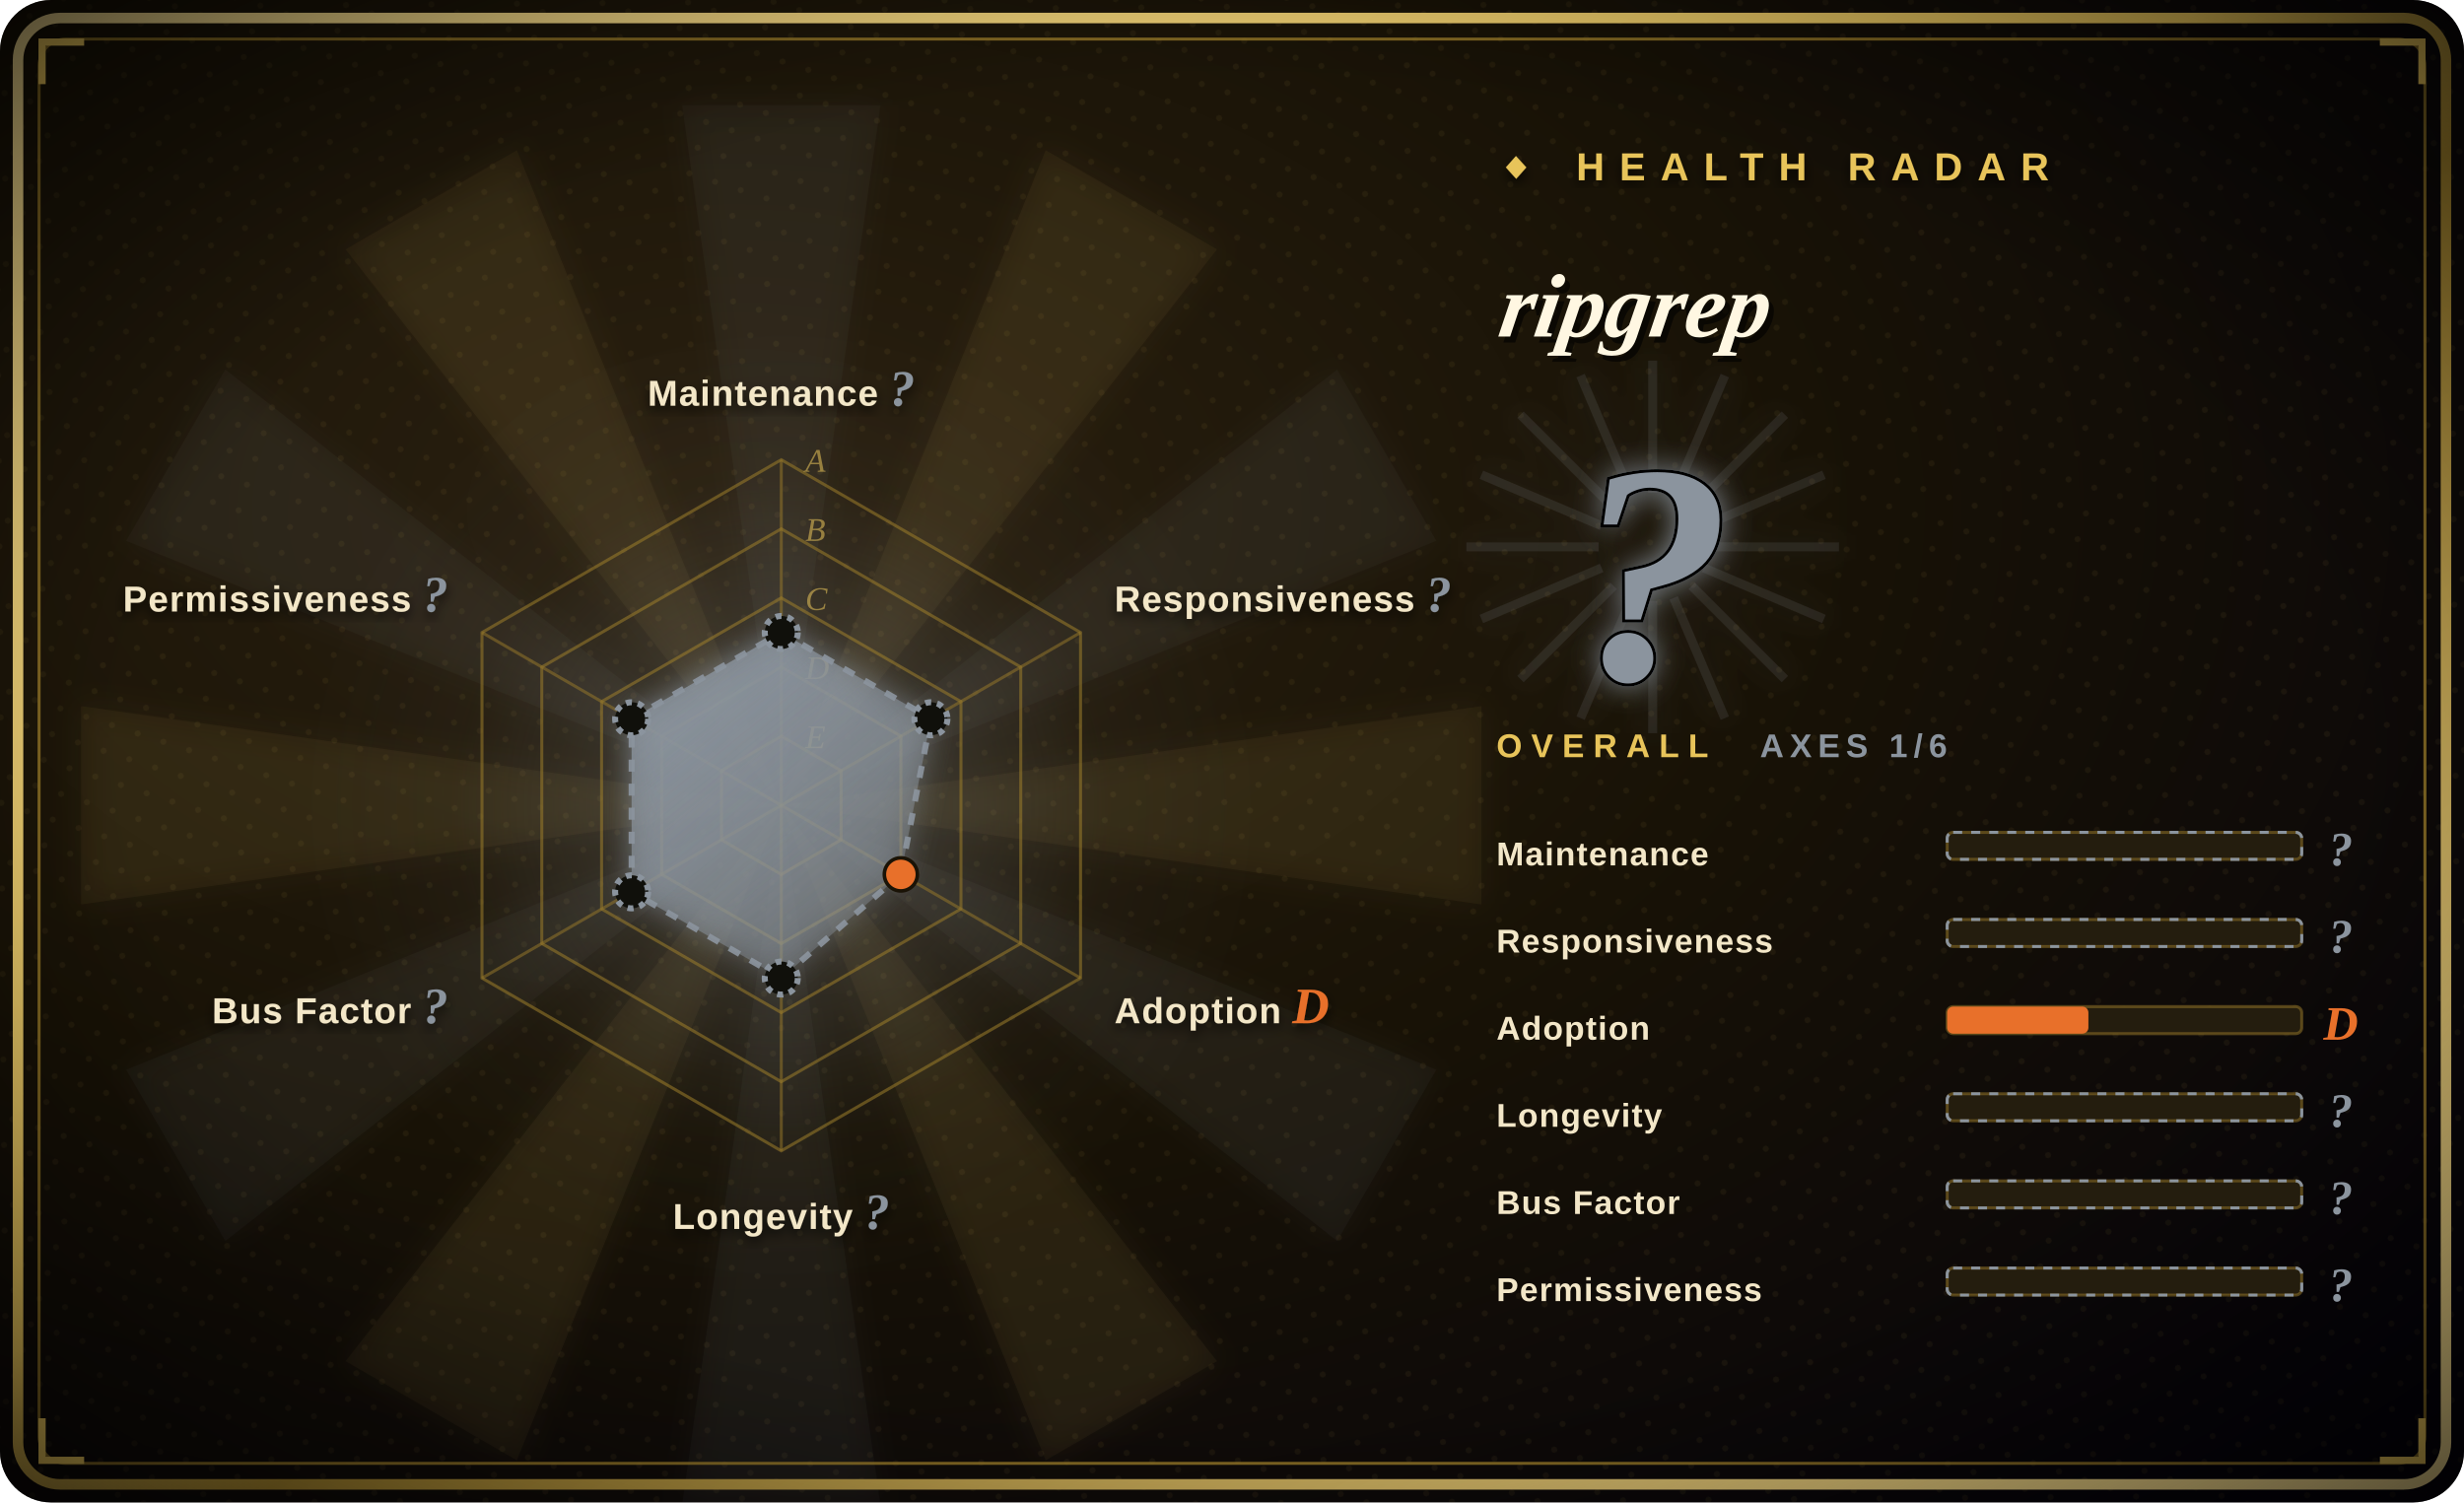
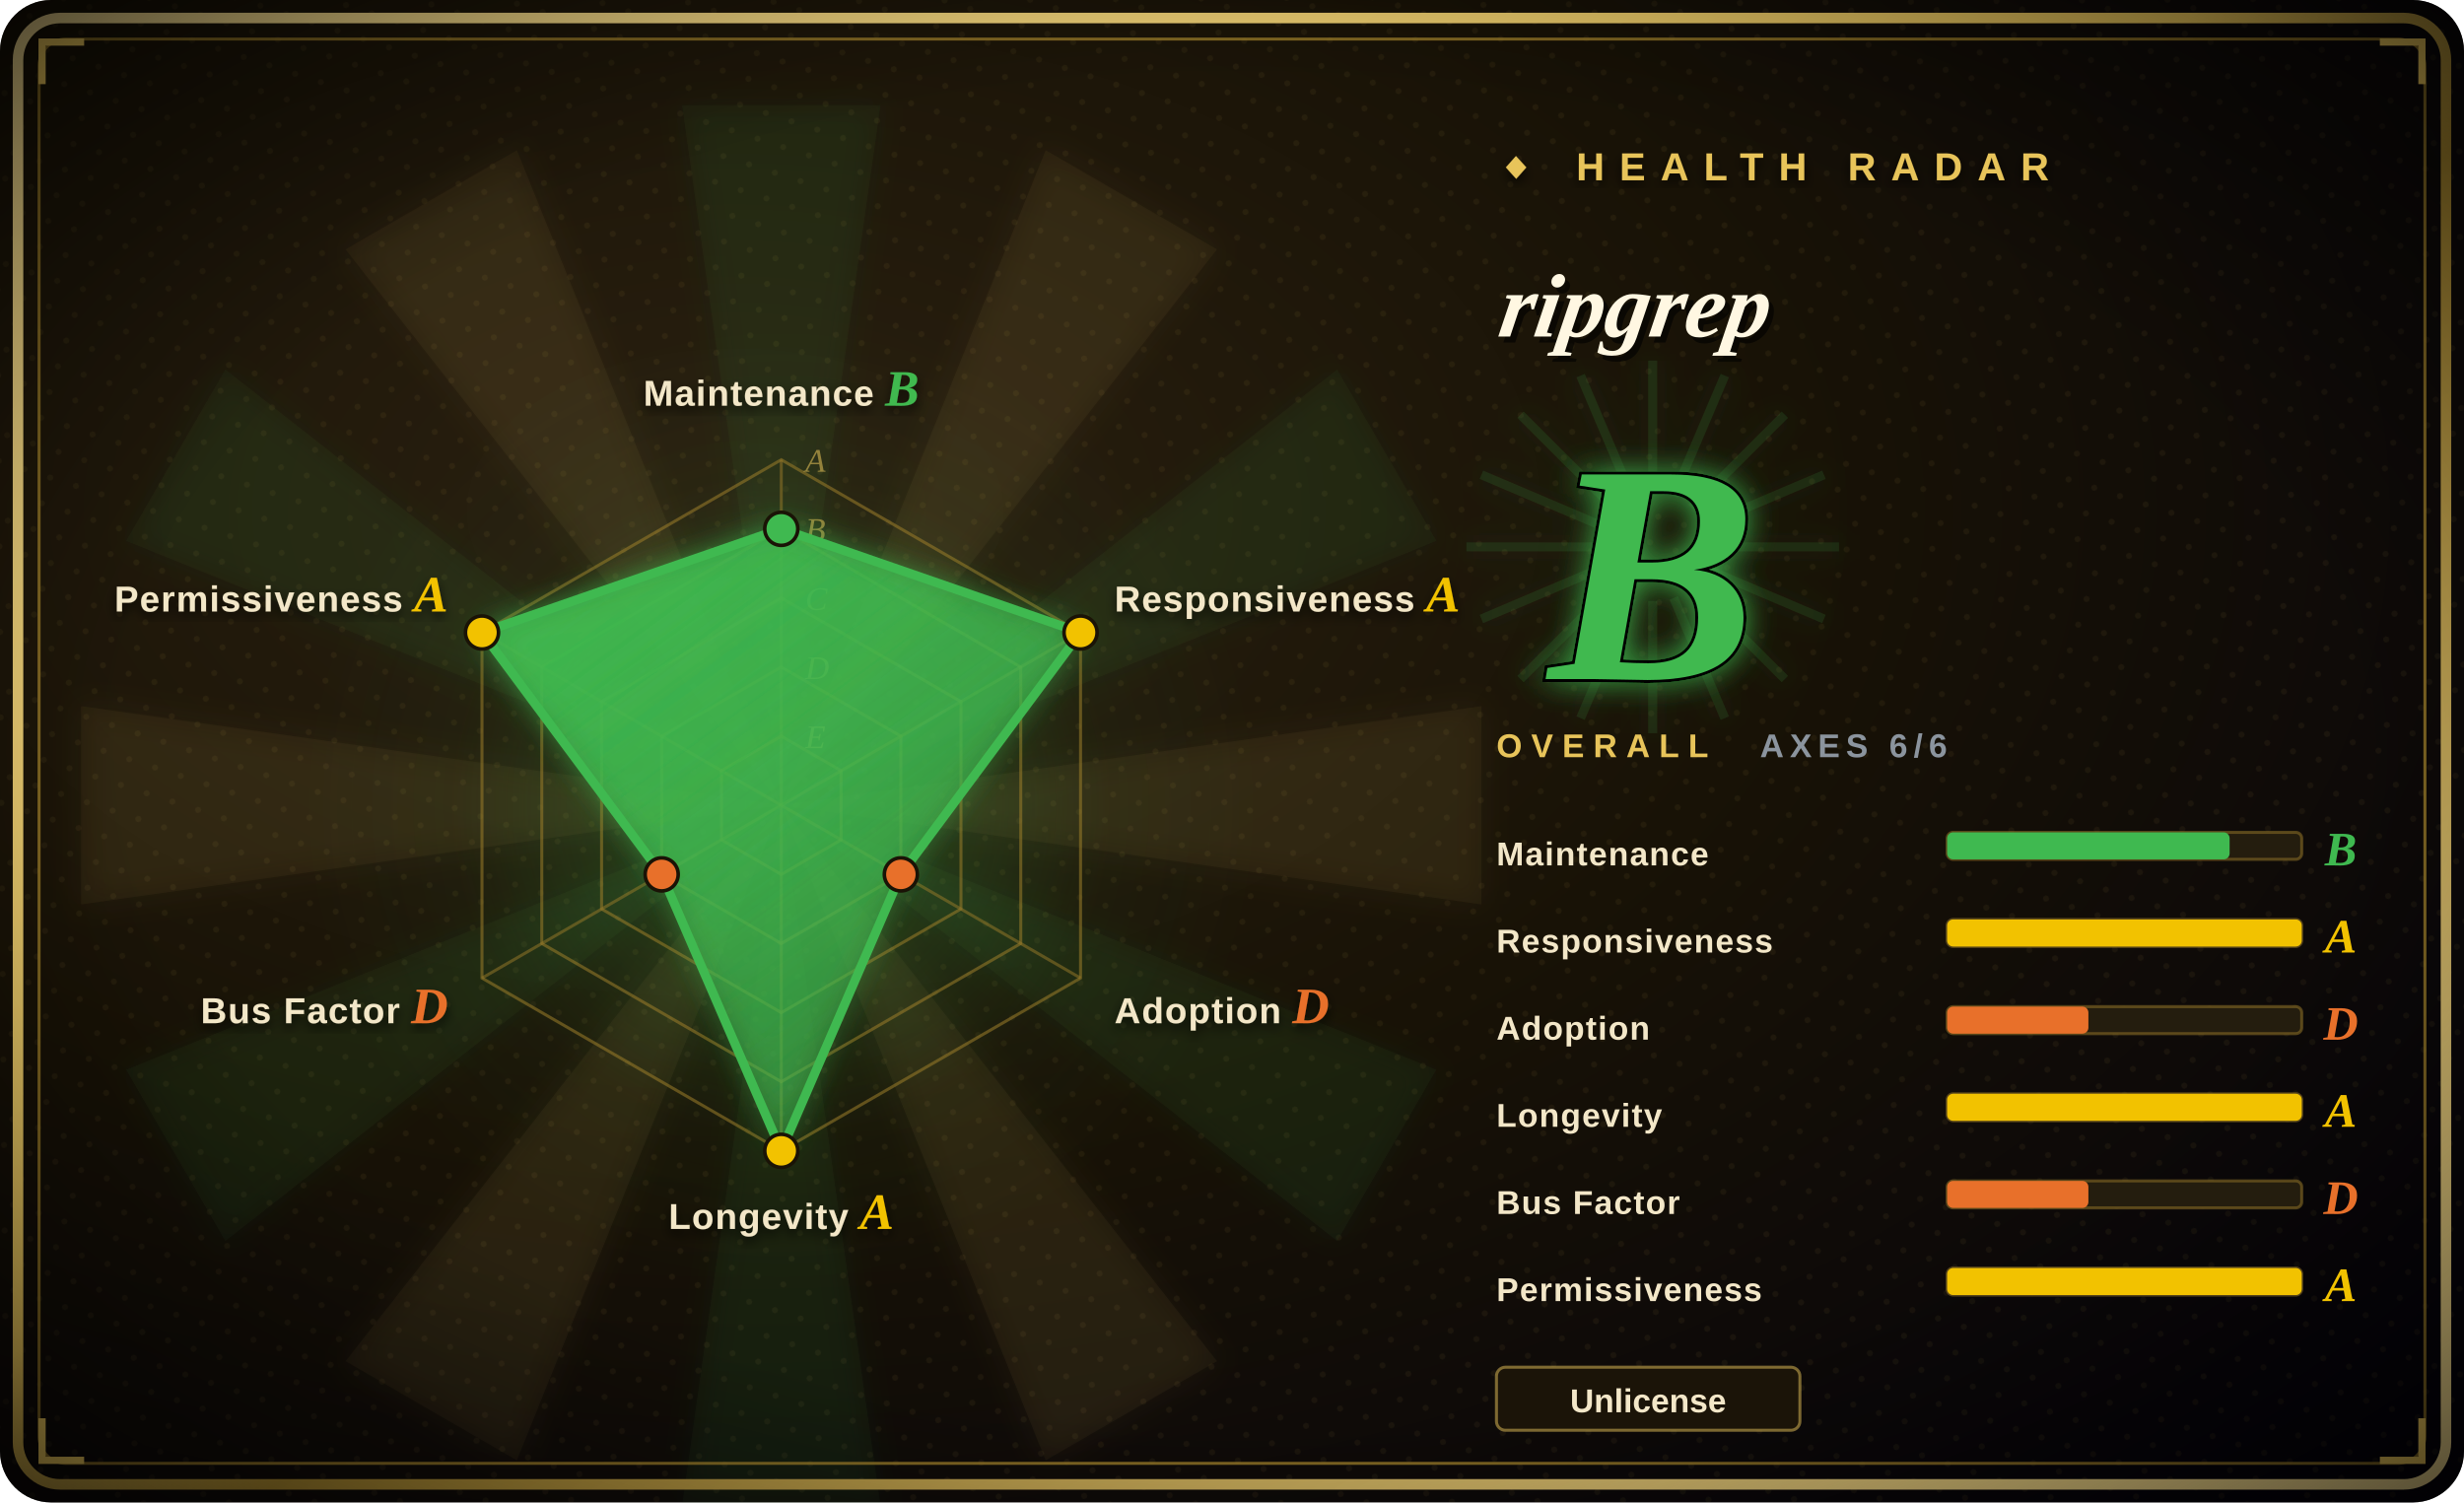
<svg xmlns="http://www.w3.org/2000/svg" width="820" height="500" viewBox="0 0 820 500">
  <defs>
    <radialGradient id="bg" cx="30%" cy="34%" r="90%">
      <stop offset="0%" stop-color="#2a2010" />
      <stop offset="48%" stop-color="#181206" />
      <stop offset="100%" stop-color="#05030a" />
    </radialGradient>
    <radialGradient id="vig" cx="50%" cy="50%" r="72%">
      <stop offset="62%" stop-color="#000000" stop-opacity="0" />
      <stop offset="100%" stop-color="#000000" stop-opacity="0.72" />
    </radialGradient>
    <linearGradient id="frame" x1="0" y1="0" x2="1" y2="1">
      <stop offset="0%" stop-color="#f6dd92" />
      <stop offset="45%" stop-color="#E8C45A" />
      <stop offset="55%" stop-color="#9c7d2a" />
      <stop offset="100%" stop-color="#f6dd92" />
    </linearGradient>
    <linearGradient id="poly" x1="0" y1="0" x2="0.7" y2="1">
-       <stop offset="0%" stop-color="#8B949E" stop-opacity="0.92" />
-       <stop offset="100%" stop-color="#8B949E" stop-opacity="0.34" />
+       <stop offset="0%" stop-color="#3FB950" stop-opacity="0.92" />
+       <stop offset="100%" stop-color="#3FB950" stop-opacity="0.34" />
    </linearGradient>
    <radialGradient id="halo" cx="50%" cy="50%" r="50%">
-       <stop offset="0%" stop-color="#8B949E" stop-opacity="0.34" />
-       <stop offset="68%" stop-color="#8B949E" stop-opacity="0.04" />
-       <stop offset="100%" stop-color="#8B949E" stop-opacity="0" />
+       <stop offset="0%" stop-color="#3FB950" stop-opacity="0.34" />
+       <stop offset="68%" stop-color="#3FB950" stop-opacity="0.04" />
+       <stop offset="100%" stop-color="#3FB950" stop-opacity="0" />
    </radialGradient>
    <filter id="glow" x="-60%" y="-60%" width="220%" height="220%">
      <feGaussianBlur stdDeviation="5" result="b" />
      <feMerge>
        <feMergeNode in="b" />
        <feMergeNode in="SourceGraphic" />
      </feMerge>
    </filter>
    <filter id="soft" x="-30%" y="-30%" width="160%" height="160%">
      <feDropShadow dx="0" dy="2" stdDeviation="2" flood-color="#000" flood-opacity="0.7" />
    </filter>
    <pattern id="halftone" width="9" height="9" patternUnits="userSpaceOnUse" patternTransform="rotate(18)">
      <circle cx="2" cy="2" r="1" fill="#E8C45A" fill-opacity="0.06" />
    </pattern>
  </defs>
  <rect width="820" height="500" rx="17" fill="url(#bg)" />
  <rect width="820" height="500" rx="17" fill="url(#halftone)" />
  <g opacity="0.5" filter="url(#glow)">
    <path d="M260,268 L493,235 L493,301 Z" fill="#E8C45A" fill-opacity="0.10" />
-     <path d="M260,268 L478,356 L445,413 Z" fill="#8B949E" fill-opacity="0.10" />
+     <path d="M260,268 L478,356 L445,413 Z" fill="#3FB950" fill-opacity="0.10" />
    <path d="M260,268 L405,453 L348,486 Z" fill="#E8C45A" fill-opacity="0.10" />
-     <path d="M260,268 L293,501 L227,501 Z" fill="#8B949E" fill-opacity="0.10" />
+     <path d="M260,268 L293,501 L227,501 Z" fill="#3FB950" fill-opacity="0.10" />
    <path d="M260,268 L172,486 L115,453 Z" fill="#E8C45A" fill-opacity="0.10" />
-     <path d="M260,268 L75,413 L42,356 Z" fill="#8B949E" fill-opacity="0.10" />
+     <path d="M260,268 L75,413 L42,356 Z" fill="#3FB950" fill-opacity="0.10" />
    <path d="M260,268 L27,301 L27,235 Z" fill="#E8C45A" fill-opacity="0.10" />
-     <path d="M260,268 L42,180 L75,123 Z" fill="#8B949E" fill-opacity="0.10" />
+     <path d="M260,268 L42,180 L75,123 Z" fill="#3FB950" fill-opacity="0.10" />
    <path d="M260,268 L115,83 L172,50 Z" fill="#E8C45A" fill-opacity="0.10" />
-     <path d="M260,268 L227,35 L293,35 Z" fill="#8B949E" fill-opacity="0.10" />
+     <path d="M260,268 L227,35 L293,35 Z" fill="#3FB950" fill-opacity="0.10" />
    <path d="M260,268 L348,50 L405,83 Z" fill="#E8C45A" fill-opacity="0.10" />
-     <path d="M260,268 L445,123 L478,180 Z" fill="#8B949E" fill-opacity="0.10" />
+     <path d="M260,268 L445,123 L478,180 Z" fill="#3FB950" fill-opacity="0.10" />
  </g>
  <circle cx="260" cy="268" r="161" fill="url(#halo)" />
  <rect x="6" y="6" width="808" height="488" rx="14" fill="none" stroke="url(#frame)" stroke-width="3.5" />
  <rect x="13" y="13" width="794" height="474" rx="9" fill="none" stroke="#9c7d2a" stroke-width="1" stroke-opacity="0.8" />
  <path d="M14,28 L14,14 L28,14" fill="none" stroke="#E8C45A" stroke-width="2.4" />
  <path d="M806,28 L806,14 L792,14" fill="none" stroke="#E8C45A" stroke-width="2.4" />
  <path d="M14,472 L14,486 L28,486" fill="none" stroke="#E8C45A" stroke-width="2.4" />
  <path d="M806,472 L806,486 L792,486" fill="none" stroke="#E8C45A" stroke-width="2.4" />
  <rect width="820" height="500" rx="17" fill="url(#vig)" />
  <polygon points="260.0,153.0 359.6,210.5 359.6,325.5 260.0,383.0 160.4,325.5 160.4,210.5" fill="none" stroke="#9c7d2a" stroke-opacity="0.55" stroke-width="1" />
  <polygon points="260.0,176.0 339.7,222.0 339.7,314.0 260.0,360.0 180.3,314.0 180.3,222.0" fill="none" stroke="#9c7d2a" stroke-opacity="0.55" stroke-width="1" />
  <polygon points="260.0,199.0 319.8,233.5 319.8,302.5 260.0,337.0 200.2,302.5 200.2,233.5" fill="none" stroke="#9c7d2a" stroke-opacity="0.55" stroke-width="1" />
  <polygon points="260.0,222.0 299.8,245.0 299.8,291.0 260.0,314.0 220.2,291.0 220.2,245.0" fill="none" stroke="#9c7d2a" stroke-opacity="0.55" stroke-width="1" />
  <polygon points="260.0,245.0 279.9,256.5 279.9,279.5 260.0,291.0 240.1,279.5 240.1,256.5" fill="none" stroke="#9c7d2a" stroke-opacity="0.55" stroke-width="1" />
  <line x1="260" y1="268" x2="260.0" y2="153.0" stroke="#9c7d2a" stroke-opacity="0.5" stroke-width="1" />
  <line x1="260" y1="268" x2="359.6" y2="210.5" stroke="#9c7d2a" stroke-opacity="0.5" stroke-width="1" />
  <line x1="260" y1="268" x2="359.6" y2="325.5" stroke="#9c7d2a" stroke-opacity="0.5" stroke-width="1" />
  <line x1="260" y1="268" x2="260.0" y2="383.0" stroke="#9c7d2a" stroke-opacity="0.5" stroke-width="1" />
  <line x1="260" y1="268" x2="160.4" y2="325.5" stroke="#9c7d2a" stroke-opacity="0.5" stroke-width="1" />
  <line x1="260" y1="268" x2="160.4" y2="210.5" stroke="#9c7d2a" stroke-opacity="0.5" stroke-width="1" />
  <text x="268" y="157.0" font-size="11" font-style="italic" fill="#E8C45A" fill-opacity="0.55" font-family="'Georgia','Times New Roman',serif">A</text>
  <text x="268" y="180.0" font-size="11" font-style="italic" fill="#E8C45A" fill-opacity="0.55" font-family="'Georgia','Times New Roman',serif">B</text>
  <text x="268" y="203.0" font-size="11" font-style="italic" fill="#E8C45A" fill-opacity="0.55" font-family="'Georgia','Times New Roman',serif">C</text>
  <text x="268" y="226.0" font-size="11" font-style="italic" fill="#E8C45A" fill-opacity="0.55" font-family="'Georgia','Times New Roman',serif">D</text>
  <text x="268" y="249.0" font-size="11" font-style="italic" fill="#E8C45A" fill-opacity="0.55" font-family="'Georgia','Times New Roman',serif">E</text>
-   <polygon points="260.0,210.5 309.8,239.2 299.8,291.0 260.0,325.5 210.2,296.8 210.2,239.2" fill="url(#poly)" filter="url(#glow)" />
-   <line x1="260.0" y1="210.5" x2="309.8" y2="239.2" stroke="#8B949E" stroke-width="2" stroke-dasharray="4 4" stroke-opacity="0.92" />
-   <line x1="309.8" y1="239.2" x2="299.8" y2="291.0" stroke="#8B949E" stroke-width="2" stroke-dasharray="4 4" stroke-opacity="0.92" />
-   <line x1="299.8" y1="291.0" x2="260.0" y2="325.5" stroke="#8B949E" stroke-width="2" stroke-dasharray="4 4" stroke-opacity="0.92" />
-   <line x1="260.0" y1="325.5" x2="210.2" y2="296.8" stroke="#8B949E" stroke-width="2" stroke-dasharray="4 4" stroke-opacity="0.92" />
-   <line x1="210.2" y1="296.8" x2="210.2" y2="239.2" stroke="#8B949E" stroke-width="2" stroke-dasharray="4 4" stroke-opacity="0.92" />
-   <line x1="210.2" y1="239.2" x2="260.0" y2="210.5" stroke="#8B949E" stroke-width="2" stroke-dasharray="4 4" stroke-opacity="0.92" />
-   <circle cx="260.0" cy="210.5" r="5.5" fill="#10100b" stroke="#8B949E" stroke-width="2" stroke-dasharray="2 2" />
-   <circle cx="309.8" cy="239.2" r="5.5" fill="#10100b" stroke="#8B949E" stroke-width="2" stroke-dasharray="2 2" />
+   <polygon points="260.0,176.0 359.6,210.5 299.8,291.0 260.0,383.0 220.2,291.0 160.4,210.5" fill="url(#poly)" filter="url(#glow)" />
+   <line x1="260.0" y1="176.0" x2="359.6" y2="210.5" stroke="#3FB950" stroke-width="3" />
+   <line x1="359.6" y1="210.5" x2="299.8" y2="291.0" stroke="#3FB950" stroke-width="3" />
+   <line x1="299.8" y1="291.0" x2="260.0" y2="383.0" stroke="#3FB950" stroke-width="3" />
+   <line x1="260.0" y1="383.0" x2="220.2" y2="291.0" stroke="#3FB950" stroke-width="3" />
+   <line x1="220.2" y1="291.0" x2="160.4" y2="210.5" stroke="#3FB950" stroke-width="3" />
+   <line x1="160.4" y1="210.5" x2="260.0" y2="176.0" stroke="#3FB950" stroke-width="3" />
+   <circle cx="260.0" cy="176.0" r="5.5" fill="#3FB950" stroke="#1a1306" stroke-width="1.2" />
+   <circle cx="359.6" cy="210.5" r="5.5" fill="#F2C200" stroke="#1a1306" stroke-width="1.2" />
  <circle cx="299.8" cy="291.0" r="5.5" fill="#E8702A" stroke="#1a1306" stroke-width="1.2" />
-   <circle cx="260.0" cy="325.5" r="5.5" fill="#10100b" stroke="#8B949E" stroke-width="2" stroke-dasharray="2 2" />
-   <circle cx="210.2" cy="296.8" r="5.5" fill="#10100b" stroke="#8B949E" stroke-width="2" stroke-dasharray="2 2" />
-   <circle cx="210.2" cy="239.2" r="5.5" fill="#10100b" stroke="#8B949E" stroke-width="2" stroke-dasharray="2 2" />
-   <text x="260.0" y="135.0" font-size="12" font-weight="900" fill="#f3e7c8" text-anchor="middle" font-family="'Arial Black','Helvetica Neue',Arial,sans-serif" letter-spacing="0.4" filter="url(#soft)">Maintenance <tspan fill="#8B949E" font-family="'Georgia','Times New Roman',serif" font-style="italic" font-size="17">?</tspan>
+   <circle cx="260.0" cy="383.0" r="5.5" fill="#F2C200" stroke="#1a1306" stroke-width="1.2" />
+   <circle cx="220.2" cy="291.0" r="5.5" fill="#E8702A" stroke="#1a1306" stroke-width="1.2" />
+   <circle cx="160.4" cy="210.5" r="5.5" fill="#F2C200" stroke="#1a1306" stroke-width="1.2" />
+   <text x="260.0" y="135.0" font-size="12" font-weight="900" fill="#f3e7c8" text-anchor="middle" font-family="'Arial Black','Helvetica Neue',Arial,sans-serif" letter-spacing="0.4" filter="url(#soft)">Maintenance <tspan fill="#3FB950" font-family="'Georgia','Times New Roman',serif" font-style="italic" font-size="17">B</tspan>
  </text>
-   <text x="370.9" y="203.5" font-size="12" font-weight="900" fill="#f3e7c8" text-anchor="start" font-family="'Arial Black','Helvetica Neue',Arial,sans-serif" letter-spacing="0.4" filter="url(#soft)">Responsiveness <tspan fill="#8B949E" font-family="'Georgia','Times New Roman',serif" font-style="italic" font-size="17">?</tspan>
+   <text x="370.9" y="203.5" font-size="12" font-weight="900" fill="#f3e7c8" text-anchor="start" font-family="'Arial Black','Helvetica Neue',Arial,sans-serif" letter-spacing="0.4" filter="url(#soft)">Responsiveness <tspan fill="#F2C200" font-family="'Georgia','Times New Roman',serif" font-style="italic" font-size="17">A</tspan>
  </text>
  <text x="370.9" y="340.5" font-size="12" font-weight="900" fill="#f3e7c8" text-anchor="start" font-family="'Arial Black','Helvetica Neue',Arial,sans-serif" letter-spacing="0.4" filter="url(#soft)">Adoption <tspan fill="#E8702A" font-family="'Georgia','Times New Roman',serif" font-style="italic" font-size="17">D</tspan>
  </text>
-   <text x="260.0" y="409.0" font-size="12" font-weight="900" fill="#f3e7c8" text-anchor="middle" font-family="'Arial Black','Helvetica Neue',Arial,sans-serif" letter-spacing="0.4" filter="url(#soft)">Longevity <tspan fill="#8B949E" font-family="'Georgia','Times New Roman',serif" font-style="italic" font-size="17">?</tspan>
+   <text x="260.0" y="409.0" font-size="12" font-weight="900" fill="#f3e7c8" text-anchor="middle" font-family="'Arial Black','Helvetica Neue',Arial,sans-serif" letter-spacing="0.4" filter="url(#soft)">Longevity <tspan fill="#F2C200" font-family="'Georgia','Times New Roman',serif" font-style="italic" font-size="17">A</tspan>
  </text>
-   <text x="149.1" y="340.5" font-size="12" font-weight="900" fill="#f3e7c8" text-anchor="end" font-family="'Arial Black','Helvetica Neue',Arial,sans-serif" letter-spacing="0.4" filter="url(#soft)">Bus Factor <tspan fill="#8B949E" font-family="'Georgia','Times New Roman',serif" font-style="italic" font-size="17">?</tspan>
+   <text x="149.1" y="340.5" font-size="12" font-weight="900" fill="#f3e7c8" text-anchor="end" font-family="'Arial Black','Helvetica Neue',Arial,sans-serif" letter-spacing="0.4" filter="url(#soft)">Bus Factor <tspan fill="#E8702A" font-family="'Georgia','Times New Roman',serif" font-style="italic" font-size="17">D</tspan>
  </text>
-   <text x="149.1" y="203.5" font-size="12" font-weight="900" fill="#f3e7c8" text-anchor="end" font-family="'Arial Black','Helvetica Neue',Arial,sans-serif" letter-spacing="0.4" filter="url(#soft)">Permissiveness <tspan fill="#8B949E" font-family="'Georgia','Times New Roman',serif" font-style="italic" font-size="17">?</tspan>
+   <text x="149.1" y="203.5" font-size="12" font-weight="900" fill="#f3e7c8" text-anchor="end" font-family="'Arial Black','Helvetica Neue',Arial,sans-serif" letter-spacing="0.4" filter="url(#soft)">Permissiveness <tspan fill="#F2C200" font-family="'Georgia','Times New Roman',serif" font-style="italic" font-size="17">A</tspan>
  </text>
  <text x="498" y="60" font-size="13" letter-spacing="5" fill="#E8C45A" font-weight="900" font-family="'Arial Black','Helvetica Neue',Arial,sans-serif" filter="url(#soft)">◆ HEALTH RADAR</text>
  <g transform="translate(498,112) skewX(-9)">
    <text x="2" y="2" font-size="30" font-weight="900" font-style="italic" fill="#000" fill-opacity="0.6" font-family="'Georgia','Times New Roman',serif">ripgrep</text>
    <text x="0" y="0" font-size="30" font-weight="900" font-style="italic" fill="#fff7e2" font-family="'Georgia','Times New Roman',serif">ripgrep</text>
  </g>
  <line x1="498" y1="124" x2="648" y2="124" stroke="url(#frame)" stroke-width="2" />
  <g opacity="0.85" filter="url(#glow)">
-     <line x1="568" y1="182" x2="612" y2="182" stroke="#8B949E" stroke-opacity="0.16" stroke-width="3" />
-     <line x1="567" y1="189" x2="607" y2="206" stroke="#8B949E" stroke-opacity="0.16" stroke-width="3" />
-     <line x1="563" y1="195" x2="594" y2="226" stroke="#8B949E" stroke-opacity="0.16" stroke-width="3" />
-     <line x1="557" y1="199" x2="574" y2="239" stroke="#8B949E" stroke-opacity="0.16" stroke-width="3" />
-     <line x1="550" y1="200" x2="550" y2="244" stroke="#8B949E" stroke-opacity="0.16" stroke-width="3" />
-     <line x1="543" y1="199" x2="526" y2="239" stroke="#8B949E" stroke-opacity="0.16" stroke-width="3" />
-     <line x1="537" y1="195" x2="506" y2="226" stroke="#8B949E" stroke-opacity="0.16" stroke-width="3" />
-     <line x1="533" y1="189" x2="493" y2="206" stroke="#8B949E" stroke-opacity="0.16" stroke-width="3" />
-     <line x1="532" y1="182" x2="488" y2="182" stroke="#8B949E" stroke-opacity="0.16" stroke-width="3" />
-     <line x1="533" y1="175" x2="493" y2="158" stroke="#8B949E" stroke-opacity="0.16" stroke-width="3" />
-     <line x1="537" y1="169" x2="506" y2="138" stroke="#8B949E" stroke-opacity="0.16" stroke-width="3" />
-     <line x1="543" y1="165" x2="526" y2="125" stroke="#8B949E" stroke-opacity="0.16" stroke-width="3" />
-     <line x1="550" y1="164" x2="550" y2="120" stroke="#8B949E" stroke-opacity="0.16" stroke-width="3" />
-     <line x1="557" y1="165" x2="574" y2="125" stroke="#8B949E" stroke-opacity="0.16" stroke-width="3" />
-     <line x1="563" y1="169" x2="594" y2="138" stroke="#8B949E" stroke-opacity="0.16" stroke-width="3" />
-     <line x1="567" y1="175" x2="607" y2="158" stroke="#8B949E" stroke-opacity="0.16" stroke-width="3" />
+     <line x1="568" y1="182" x2="612" y2="182" stroke="#3FB950" stroke-opacity="0.16" stroke-width="3" />
+     <line x1="567" y1="189" x2="607" y2="206" stroke="#3FB950" stroke-opacity="0.16" stroke-width="3" />
+     <line x1="563" y1="195" x2="594" y2="226" stroke="#3FB950" stroke-opacity="0.16" stroke-width="3" />
+     <line x1="557" y1="199" x2="574" y2="239" stroke="#3FB950" stroke-opacity="0.16" stroke-width="3" />
+     <line x1="550" y1="200" x2="550" y2="244" stroke="#3FB950" stroke-opacity="0.16" stroke-width="3" />
+     <line x1="543" y1="199" x2="526" y2="239" stroke="#3FB950" stroke-opacity="0.16" stroke-width="3" />
+     <line x1="537" y1="195" x2="506" y2="226" stroke="#3FB950" stroke-opacity="0.16" stroke-width="3" />
+     <line x1="533" y1="189" x2="493" y2="206" stroke="#3FB950" stroke-opacity="0.16" stroke-width="3" />
+     <line x1="532" y1="182" x2="488" y2="182" stroke="#3FB950" stroke-opacity="0.16" stroke-width="3" />
+     <line x1="533" y1="175" x2="493" y2="158" stroke="#3FB950" stroke-opacity="0.16" stroke-width="3" />
+     <line x1="537" y1="169" x2="506" y2="138" stroke="#3FB950" stroke-opacity="0.16" stroke-width="3" />
+     <line x1="543" y1="165" x2="526" y2="125" stroke="#3FB950" stroke-opacity="0.16" stroke-width="3" />
+     <line x1="550" y1="164" x2="550" y2="120" stroke="#3FB950" stroke-opacity="0.16" stroke-width="3" />
+     <line x1="557" y1="165" x2="574" y2="125" stroke="#3FB950" stroke-opacity="0.16" stroke-width="3" />
+     <line x1="563" y1="169" x2="594" y2="138" stroke="#3FB950" stroke-opacity="0.16" stroke-width="3" />
+     <line x1="567" y1="175" x2="607" y2="158" stroke="#3FB950" stroke-opacity="0.16" stroke-width="3" />
  </g>
-   <text x="550" y="226" font-size="104" font-weight="900" font-style="italic" text-anchor="middle" fill="#8B949E" stroke="#000" stroke-width="2" paint-order="stroke" font-family="'Georgia','Times New Roman',serif" filter="url(#glow)">?</text>
+   <text x="550" y="226" font-size="104" font-weight="900" font-style="italic" text-anchor="middle" fill="#3FB950" stroke="#000" stroke-width="2" paint-order="stroke" font-family="'Georgia','Times New Roman',serif" filter="url(#glow)">B</text>
  <text x="498" y="252" font-size="11" letter-spacing="3" fill="#E8C45A" font-family="'Arial Black','Helvetica Neue',Arial,sans-serif" font-weight="900">OVERALL</text>
-   <text x="648" y="252" font-size="11" letter-spacing="2" fill="#8B949E" font-family="'Arial Black','Helvetica Neue',Arial,sans-serif" font-weight="900" text-anchor="end">AXES 1/6</text>
+   <text x="648" y="252" font-size="11" letter-spacing="2" fill="#8B949E" font-family="'Arial Black','Helvetica Neue',Arial,sans-serif" font-weight="900" text-anchor="end">AXES 6/6</text>
  <text x="498" y="288" font-size="11" font-weight="900" fill="#f3e7c8" font-family="'Arial Black','Helvetica Neue',Arial,sans-serif" letter-spacing="0.4">Maintenance</text>
  <rect x="648" y="277" width="118" height="9" rx="2" fill="#241d0e" stroke="#9c7d2a" stroke-opacity="0.5" />
-   <rect x="648" y="277" width="118" height="9" rx="2" fill="none" stroke="#8B949E" stroke-dasharray="3 3" />
-   <text x="779" y="288" font-size="16" font-weight="900" font-style="italic" fill="#8B949E" font-family="'Georgia','Times New Roman',serif" text-anchor="middle">?</text>
+   <rect x="648" y="277" width="94" height="9" rx="2" fill="#3FB950" />
+   <text x="779" y="288" font-size="16" font-weight="900" font-style="italic" fill="#3FB950" font-family="'Georgia','Times New Roman',serif" text-anchor="middle">B</text>
  <text x="498" y="317" font-size="11" font-weight="900" fill="#f3e7c8" font-family="'Arial Black','Helvetica Neue',Arial,sans-serif" letter-spacing="0.4">Responsiveness</text>
  <rect x="648" y="306" width="118" height="9" rx="2" fill="#241d0e" stroke="#9c7d2a" stroke-opacity="0.5" />
-   <rect x="648" y="306" width="118" height="9" rx="2" fill="none" stroke="#8B949E" stroke-dasharray="3 3" />
-   <text x="779" y="317" font-size="16" font-weight="900" font-style="italic" fill="#8B949E" font-family="'Georgia','Times New Roman',serif" text-anchor="middle">?</text>
+   <rect x="648" y="306" width="118" height="9" rx="2" fill="#F2C200" />
+   <text x="779" y="317" font-size="16" font-weight="900" font-style="italic" fill="#F2C200" font-family="'Georgia','Times New Roman',serif" text-anchor="middle">A</text>
  <text x="498" y="346" font-size="11" font-weight="900" fill="#f3e7c8" font-family="'Arial Black','Helvetica Neue',Arial,sans-serif" letter-spacing="0.4">Adoption</text>
  <rect x="648" y="335" width="118" height="9" rx="2" fill="#241d0e" stroke="#9c7d2a" stroke-opacity="0.5" />
  <rect x="648" y="335" width="47" height="9" rx="2" fill="#E8702A" />
  <text x="779" y="346" font-size="16" font-weight="900" font-style="italic" fill="#E8702A" font-family="'Georgia','Times New Roman',serif" text-anchor="middle">D</text>
  <text x="498" y="375" font-size="11" font-weight="900" fill="#f3e7c8" font-family="'Arial Black','Helvetica Neue',Arial,sans-serif" letter-spacing="0.4">Longevity</text>
  <rect x="648" y="364" width="118" height="9" rx="2" fill="#241d0e" stroke="#9c7d2a" stroke-opacity="0.5" />
-   <rect x="648" y="364" width="118" height="9" rx="2" fill="none" stroke="#8B949E" stroke-dasharray="3 3" />
-   <text x="779" y="375" font-size="16" font-weight="900" font-style="italic" fill="#8B949E" font-family="'Georgia','Times New Roman',serif" text-anchor="middle">?</text>
+   <rect x="648" y="364" width="118" height="9" rx="2" fill="#F2C200" />
+   <text x="779" y="375" font-size="16" font-weight="900" font-style="italic" fill="#F2C200" font-family="'Georgia','Times New Roman',serif" text-anchor="middle">A</text>
  <text x="498" y="404" font-size="11" font-weight="900" fill="#f3e7c8" font-family="'Arial Black','Helvetica Neue',Arial,sans-serif" letter-spacing="0.4">Bus Factor</text>
  <rect x="648" y="393" width="118" height="9" rx="2" fill="#241d0e" stroke="#9c7d2a" stroke-opacity="0.5" />
-   <rect x="648" y="393" width="118" height="9" rx="2" fill="none" stroke="#8B949E" stroke-dasharray="3 3" />
-   <text x="779" y="404" font-size="16" font-weight="900" font-style="italic" fill="#8B949E" font-family="'Georgia','Times New Roman',serif" text-anchor="middle">?</text>
+   <rect x="648" y="393" width="47" height="9" rx="2" fill="#E8702A" />
+   <text x="779" y="404" font-size="16" font-weight="900" font-style="italic" fill="#E8702A" font-family="'Georgia','Times New Roman',serif" text-anchor="middle">D</text>
  <text x="498" y="433" font-size="11" font-weight="900" fill="#f3e7c8" font-family="'Arial Black','Helvetica Neue',Arial,sans-serif" letter-spacing="0.4">Permissiveness</text>
  <rect x="648" y="422" width="118" height="9" rx="2" fill="#241d0e" stroke="#9c7d2a" stroke-opacity="0.5" />
-   <rect x="648" y="422" width="118" height="9" rx="2" fill="none" stroke="#8B949E" stroke-dasharray="3 3" />
-   <text x="779" y="433" font-size="16" font-weight="900" font-style="italic" fill="#8B949E" font-family="'Georgia','Times New Roman',serif" text-anchor="middle">?</text>
+   <rect x="648" y="422" width="118" height="9" rx="2" fill="#F2C200" />
+   <text x="779" y="433" font-size="16" font-weight="900" font-style="italic" fill="#F2C200" font-family="'Georgia','Times New Roman',serif" text-anchor="middle">A</text>
+   <rect x="498" y="455" width="101" height="21" rx="3" fill="#1b1408" stroke="#E8C45A" stroke-opacity="0.5" />
+   <text x="548.5" y="470" font-size="11" font-weight="700" fill="#f3e7c8" text-anchor="middle" font-family="'Arial Black','Helvetica Neue',Arial,sans-serif">Unlicense</text>
</svg>
